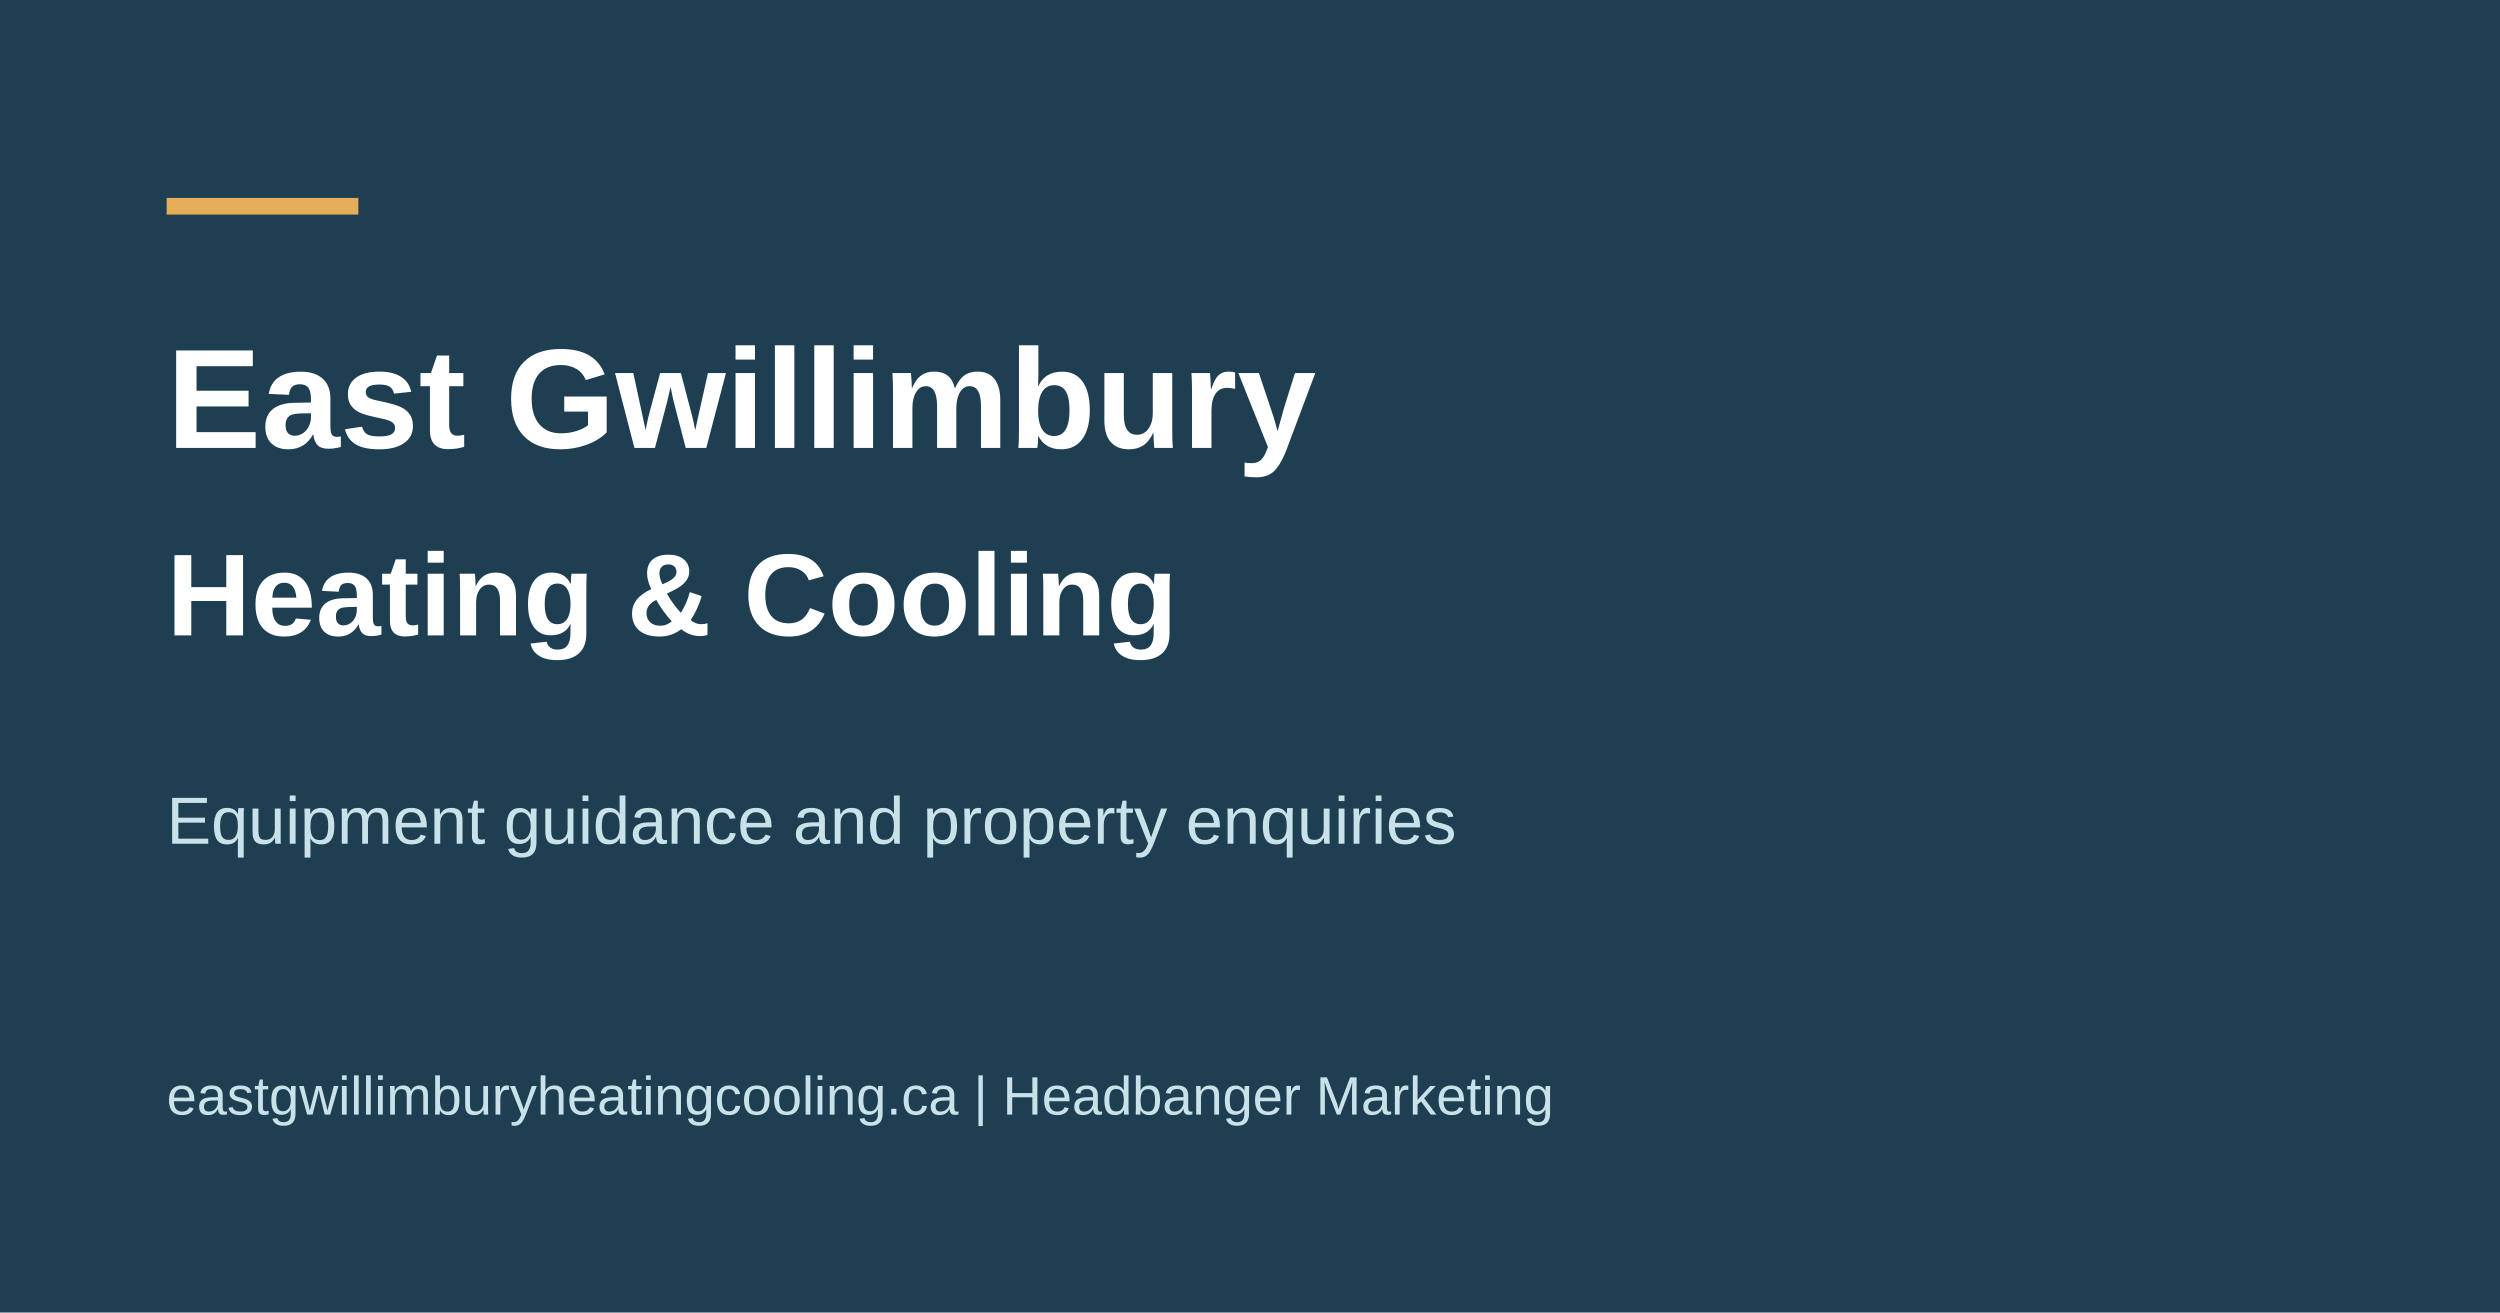
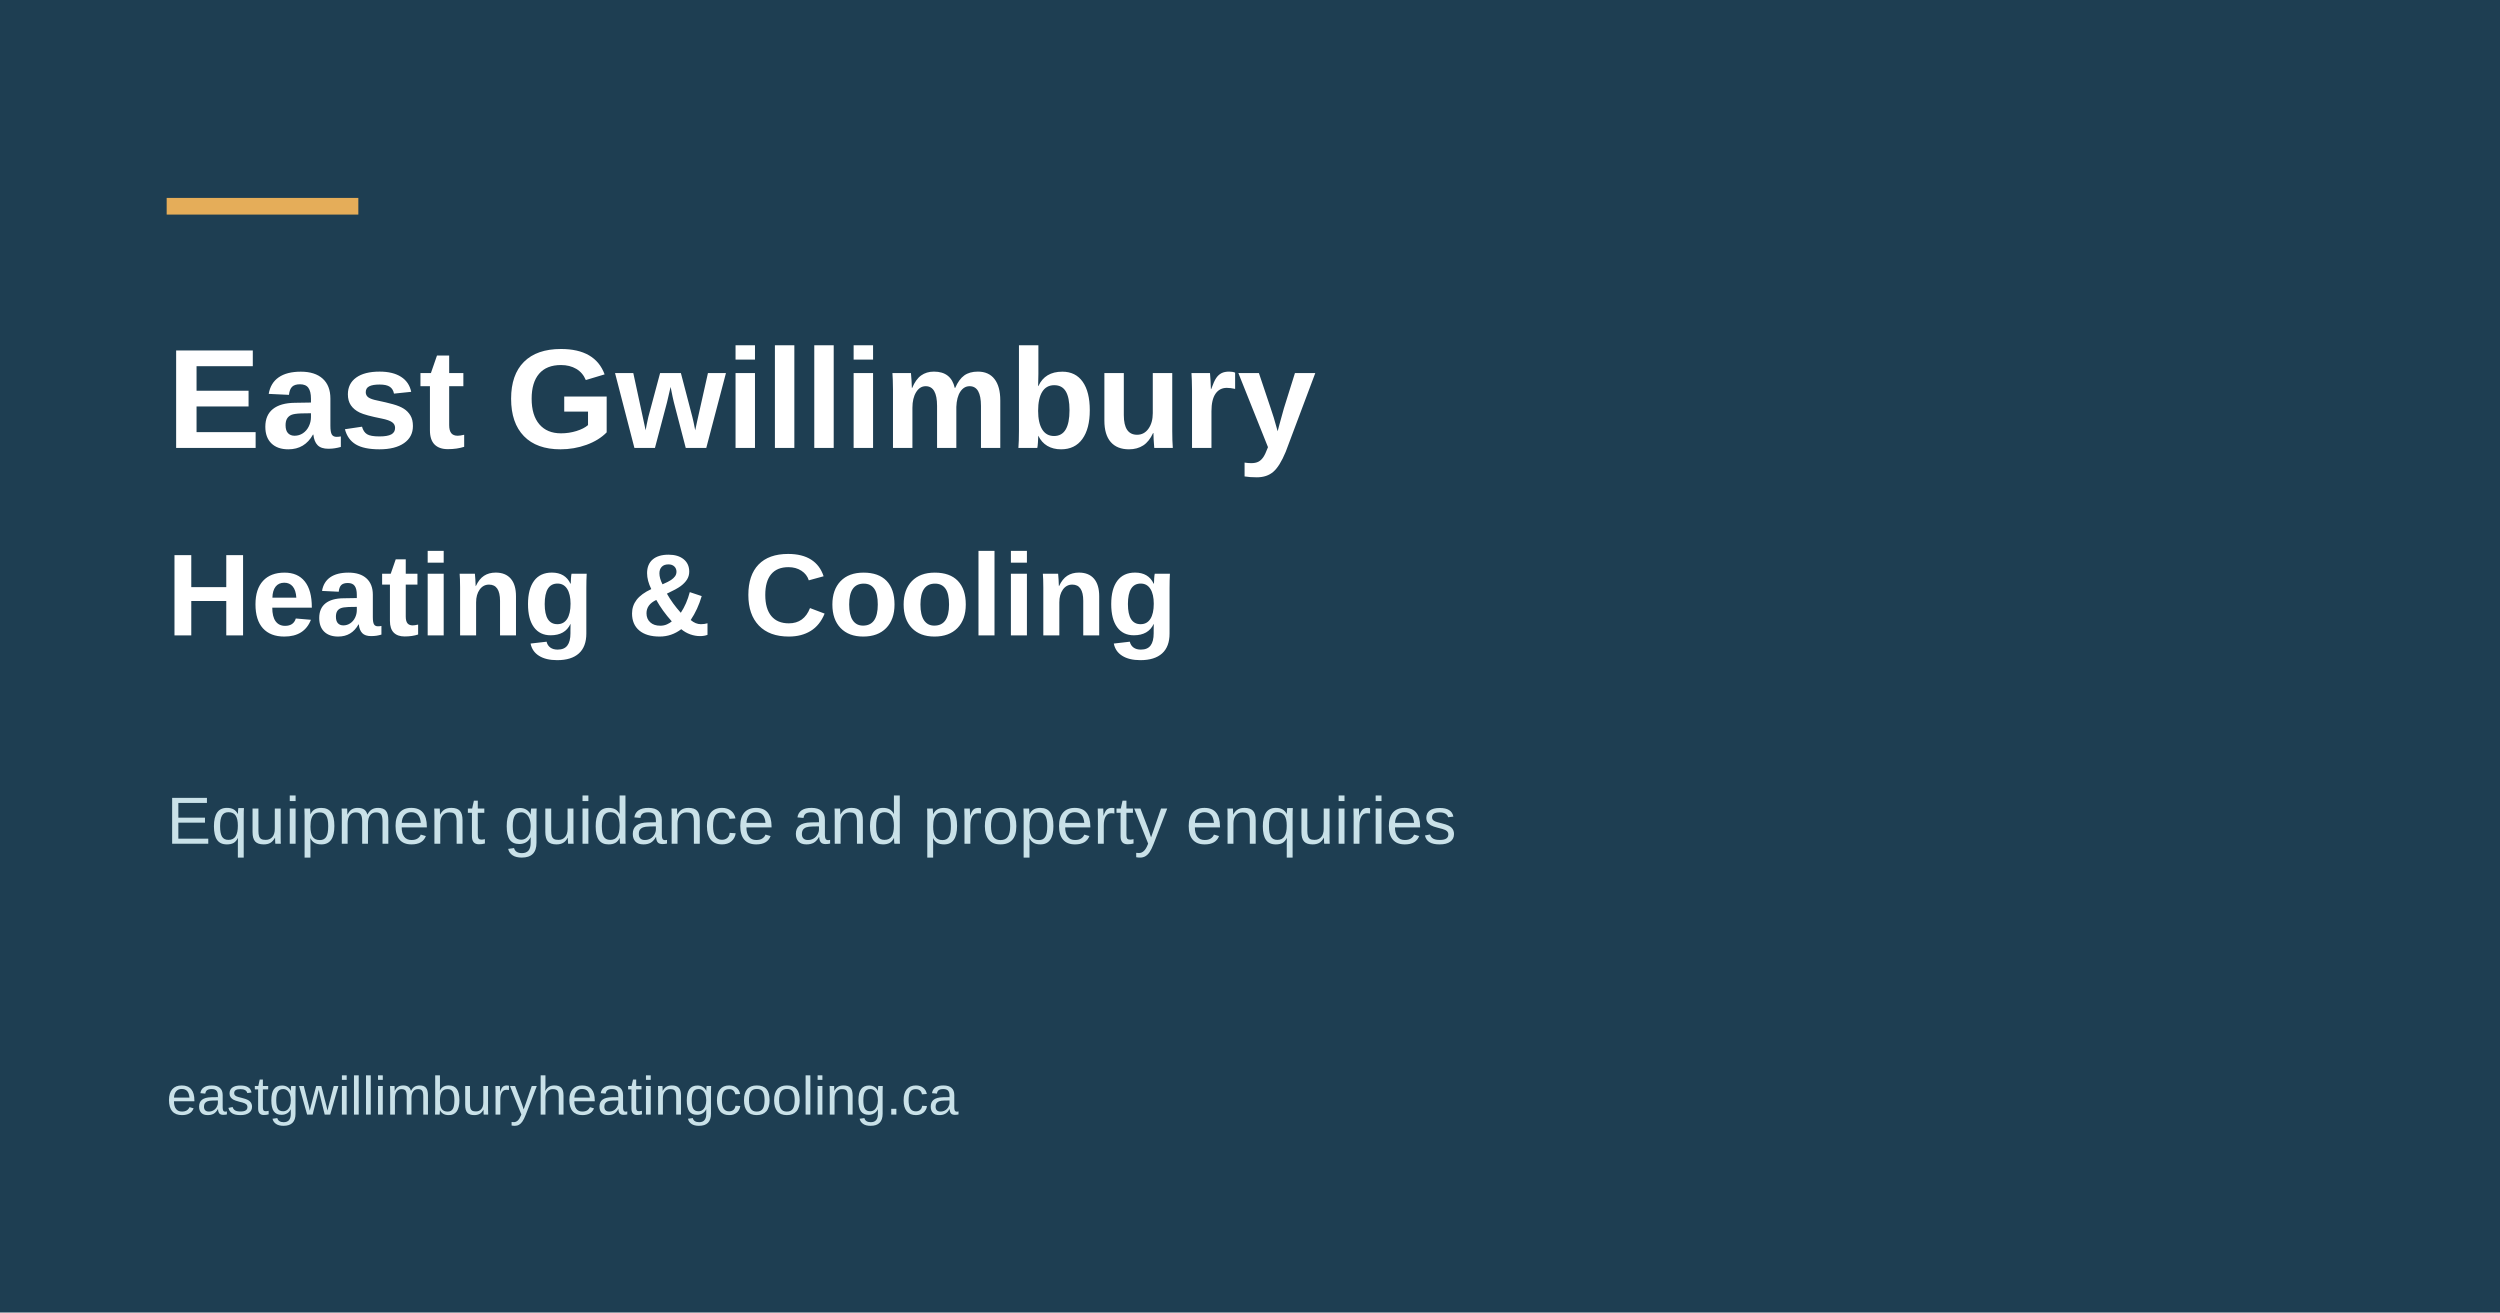
<svg xmlns="http://www.w3.org/2000/svg" width="1200" height="630">
  <rect width="1200" height="630" fill="#1e3e52" />
  <rect x="80" y="95" width="92" height="8" fill="#e5ad59" />
  <text x="80" y="215" font-family="Arial,sans-serif" font-size="68" font-weight="700" fill="white">East Gwillimbury</text>
  <text x="80" y="305" font-family="Arial,sans-serif" font-size="56" font-weight="700" fill="white">Heating &amp; Cooling</text>
  <text x="80" y="405" font-family="Arial,sans-serif" font-size="32" fill="#c9e1e8">Equipment guidance and property enquiries</text>
-   <text x="80" y="535" font-family="Arial,sans-serif" font-size="26" fill="#c9e1e8">eastgwillimburyheatingcooling.ca | Headbanger Marketing</text>
+   <text x="80" y="535" font-family="Arial,sans-serif" font-size="26" fill="#c9e1e8">eastgwillimburyheatingcooling.ca</text>
</svg>
